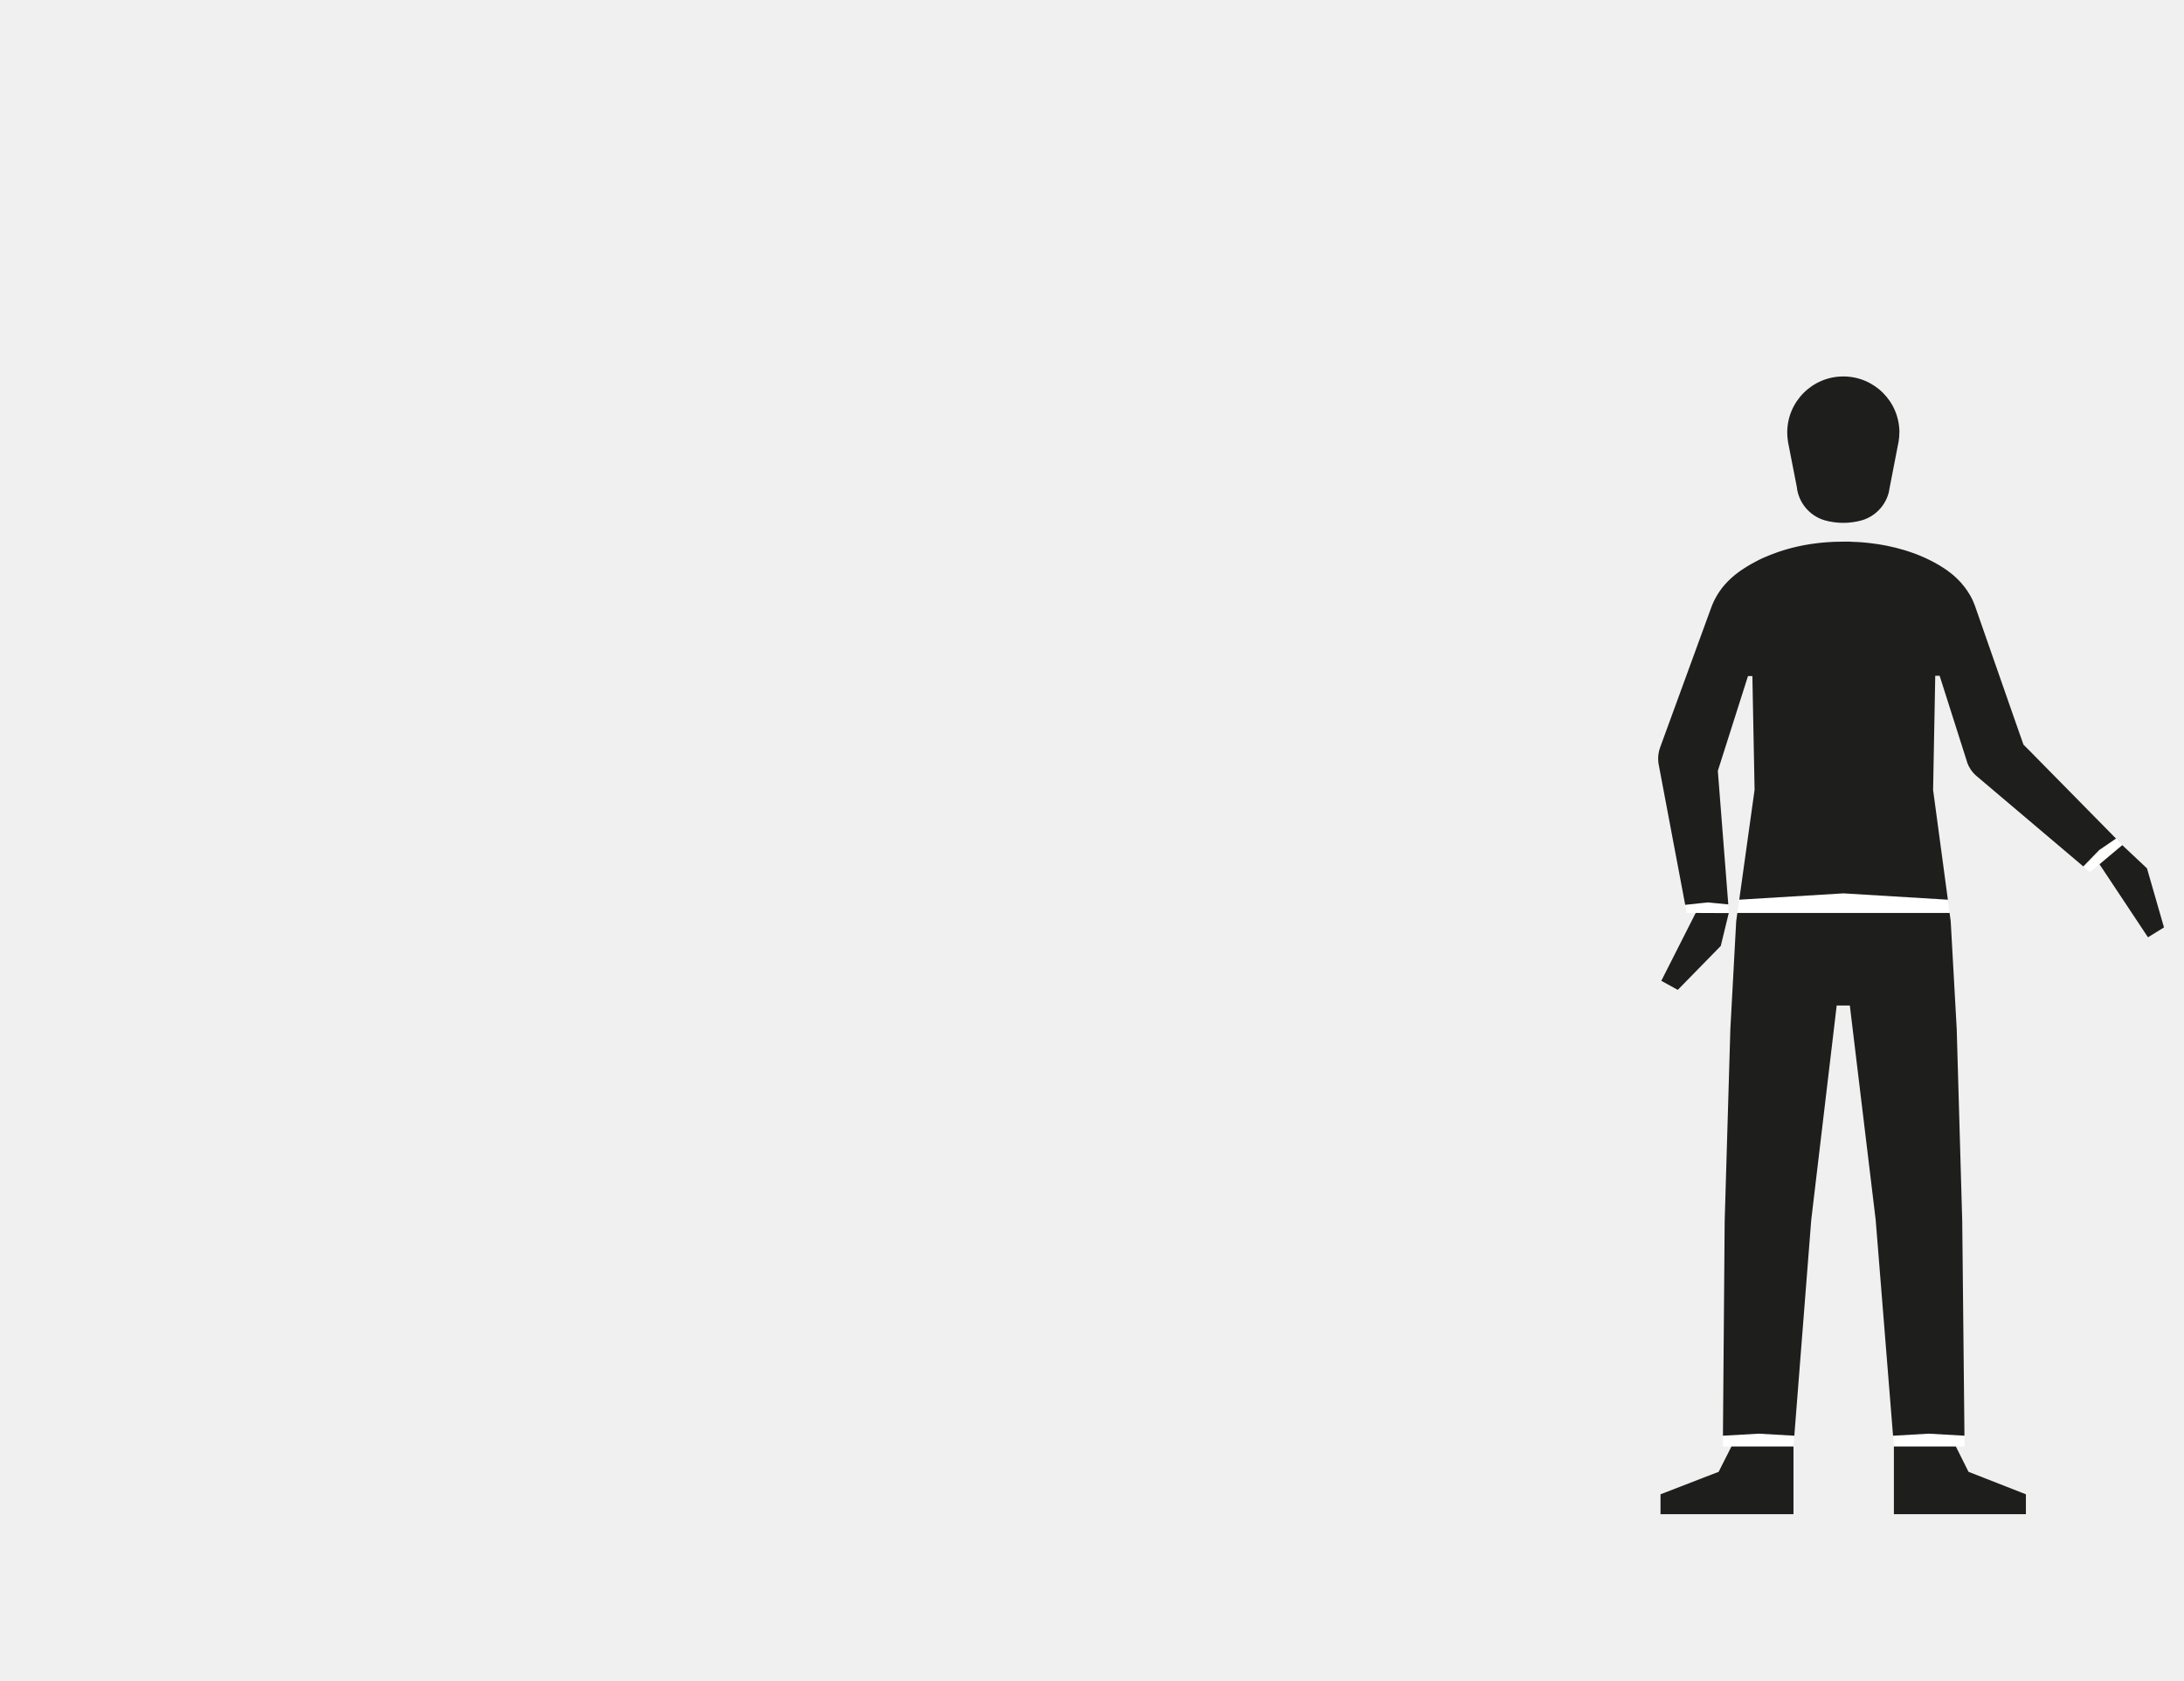
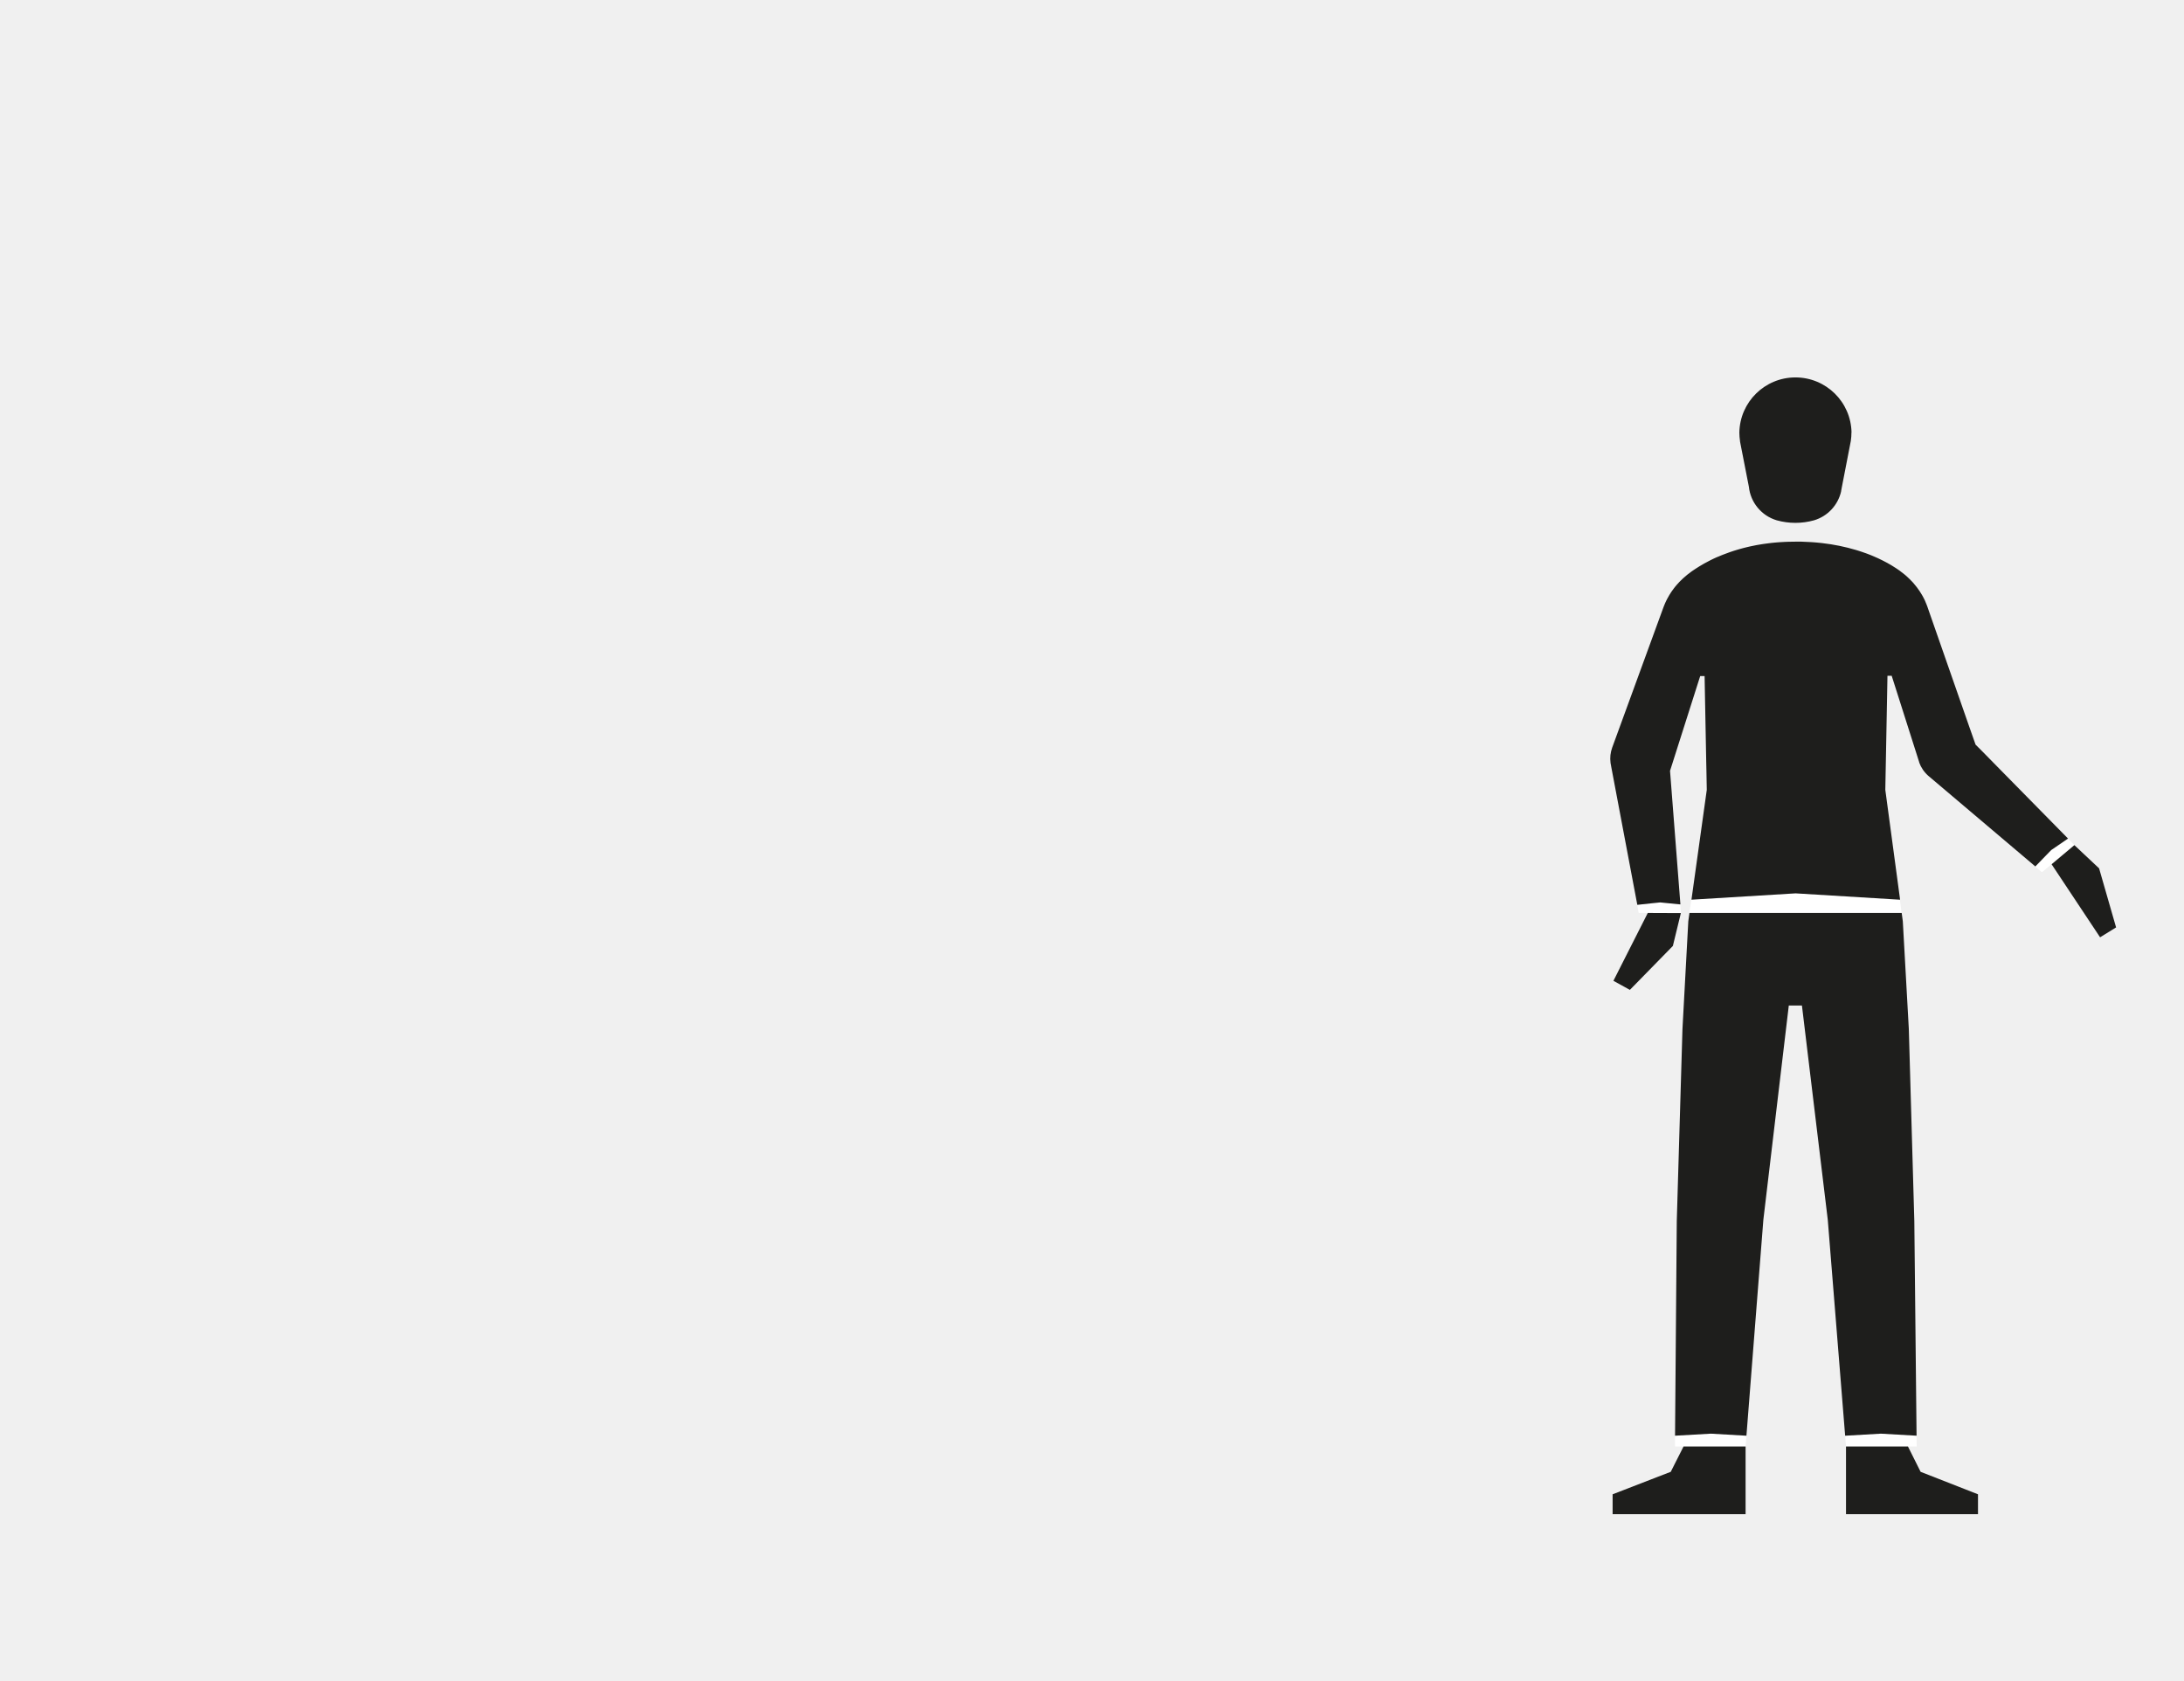
<svg xmlns="http://www.w3.org/2000/svg" id="Capa_3" data-name="Capa 3" viewBox="0 0 1300 1000">
  <defs>
    <style>.cls-1{fill:#fff;}.cls-2{fill:#1e1e1c;}</style>
  </defs>
-   <polygon class="cls-1" points="1259.58 499.26 1257.5 500.68 1249.57 506.1 1246.39 509.38 1240.11 515.85 1243.95 519.11 1249.7 514.38 1263.26 503 1263.18 502.93 1259.58 499.26" />
-   <polygon class="cls-1" points="1028.66 538.31 1028.35 538.28 1016.64 537.12 1012.26 537.56 1003.01 538.51 1003.01 538.56 1003.92 543.36 1029 543.45 1029.02 543.36 1029.05 543.27 1028.66 538.31" />
-   <path class="cls-1" d="M1160.47,543.36H1034.14l0-.11,1.07-7.7c3.3-.25,62-3.77,62-3.77l62.18,3.78,1,7.69Z" />
-   <polygon class="cls-1" points="1169.32 854.48 1148.04 853.27 1126.81 854.49 1127.32 860.9 1127.32 860.93 1127.33 860.93 1161.92 860.91 1164.2 860.9 1169.39 860.9 1169.32 854.48" />
-   <polygon class="cls-1" points="1068.04 854.49 1067.54 860.9 1067.54 860.93 1032.94 860.91 1030.64 860.9 1025.51 860.9 1025.56 854.48 1046.86 853.27 1068.04 854.49" />
-   <path class="cls-2" d="M1217.11,456l-8.66-8.81h0l-4-4h0l-4-11.35-1.5-4.3-22.89-65.56-.34-1c-.14-.41-.3-.82-.46-1.22-.33-.82-.67-1.62-1-2.4-.12-.26-.24-.52-.37-.77a.39.39,0,0,0-.06-.11c-.15-.3-.29-.58-.45-.87s-.27-.51-.4-.76-.36-.63-.54-.94c-.44-.76-.9-1.49-1.38-2.2a43.05,43.05,0,0,0-3.14-4.12c-.27-.33-.56-.64-.85-1-.58-.63-1.18-1.25-1.8-1.85-.3-.31-.61-.6-.92-.88l-.09-.09-.07-.07c-.17-.17-.49-.46-.94-.87l-.19-.17-.26-.22-.57-.48c-.79-.65-1.8-1.44-3-2.33l-.42-.3-.76-.52-.74-.5c-.86-.57-1.79-1.16-2.8-1.77l-1-.59c-.69-.4-1.41-.81-2.17-1.21s-1.54-.83-2.38-1.24-1.68-.83-2.57-1.24-1.82-.83-2.78-1.23c-.48-.21-1-.41-1.47-.61-.7-.28-1.4-.56-2.13-.83l-.63-.23c-.93-.34-1.89-.69-2.88-1-.33-.12-.67-.23-1-.33s-.71-.24-1.07-.34l-1.23-.38a117,117,0,0,0-19.9-4.05l-1.56-.18h-.06l-2.05-.2h0l-2.12-.17-1.1-.07c-1.8-.13-3.65-.21-5.55-.26l-1.6,0h-2.12c-1.34,0-2.67,0-4,.06-.65,0-1.3,0-1.95.07s-1.27.06-1.9.1-1.26.07-1.89.12l-1.64.13c-.34,0-.67.05-1,.09l-1.69.17-1.53.18c-1.06.12-2.13.27-3.16.42l-1.22.19-2.41.4-1,.18c-1.25.24-2.45.49-3.64.75l-1.11.26-1.1.26-1.08.27-1.07.28c-.63.16-1.27.33-1.88.51s-1.08.32-1.61.48l-1.68.52c-.55.17-1.1.35-1.64.54s-.91.31-1.35.47c-1.19.41-2.35.84-3.45,1.29-.42.16-.83.32-1.23.49s-.55.22-.83.35l-1.07.46-.1,0c-.56.24-1.1.49-1.63.73l-.25.11-1.08.52-1.07.51-1,.52c-2.17,1.11-4.13,2.21-5.85,3.27l-.9.57c-.3.17-.58.36-.86.54l-.82.54c-.53.35-1,.7-1.5,1l-.75.53a52,52,0,0,0-4.67,3.78l-.16.15-.3.28h0c-.31.29-.61.57-.91.87s-.49.47-.73.72-.25.25-.38.38c-.54.56-1,1.13-1.56,1.72-.24.27-.48.56-.71.85s-.4.48-.58.72-.39.5-.58.76a40.47,40.47,0,0,0-2.45,3.63c-.43.72-.85,1.45-1.24,2.2-.19.36-.38.74-.57,1.12l-.54,1.14-.5,1.16c-.17.39-.32.78-.47,1.18a.58.58,0,0,0-.06.17l-.38,1-30.17,82.57-.09.25a19.13,19.13,0,0,0-1,9.07c0,.14,0,.28.06.42l.31,1.65a.15.15,0,0,0,0,.06l12.5,66.13,3.07,16.29v0l9.25-1,4.38-.44,11.71,1.16.31,0-6-76.59h0l-.22-2.9.07-.22,1.33-4.16,1.55-4.88,11.46-36,3.54-11.12h2.62l.27,14.31.73,37.65.09,4.47.21,11.29-9.12,65.36h0c3.3-.25,62-3.77,62-3.77l62.18,3.78-8.8-65.36.19-9.71.11-6.06.73-38.61.25-13.53h2.61l1.57,4.91v0l1.73,5.43h0l12.73,40v0l.35,1.11,0,.06,0,.09a18.82,18.82,0,0,0,2.16,4.24c.21.31.44.62.67.93,0,.05.1.11.15.18.19.26.41.51.62.76s.53.58.8.86.56.56.86.82h0l.7.59v0l63.18,53.49,6.28-6.47,3.18-3.28,7.93-5.42,2.08-1.42Zm-58.23-52.27a1.55,1.55,0,0,0,0-.22l0,.22Z" />
-   <polygon class="cls-2" points="1169.32 854.48 1148.04 853.27 1126.81 854.49 1116.47 725.96 1101.09 598.45 1093.27 598.45 1078.13 725.96 1068.05 854.49 1068.04 854.49 1046.86 853.27 1025.56 854.48 1026.59 726.85 1029.98 612.38 1033.45 548.34 1034.14 543.36 1160.47 543.36 1161.14 548.34 1164.71 612.38 1168 726.85 1169.32 854.48" />
-   <polygon class="cls-2" points="1205.89 889.36 1205.89 901.2 1127.32 901.2 1127.32 860.93 1127.33 860.93 1161.92 860.91 1164.2 860.9 1169.49 871.49 1171.73 875.98 1182.01 880 1205.89 889.36" />
-   <path class="cls-2" d="M1130.57,257.41a33.79,33.79,0,0,1-.39,5.07v0l-.5,2.58-5,25.75a.19.19,0,0,1,0,.07l-.27,1.42a.58.58,0,0,1,0,.19,23.41,23.41,0,0,1-16.07,17.17h0a41.32,41.32,0,0,1-22.28,0h0a23.39,23.39,0,0,1-16.56-20s0,0,0,0l-4.77-24.37c-.2-.83-.35-1.68-.49-2.53l0-.22h0a32.9,32.9,0,0,1-.41-5.1,33.39,33.39,0,0,1,66.78,0Z" />
-   <polygon class="cls-2" points="1029.02 543.45 1024.27 562.99 998.68 589.14 988.87 583.75 1009.33 543.37 1029 543.45 1029.02 543.45" />
-   <polygon class="cls-2" points="1288.09 551.97 1278.56 557.85 1249.7 514.38 1263.26 503 1277.97 516.81 1277.97 516.82 1288.09 551.97" />
-   <polygon class="cls-2" points="1067.55 860.93 1067.55 901.2 988.4 901.2 988.4 889.36 1015.35 878.93 1023.01 875.98 1025.42 871.19 1030.63 860.9 1030.64 860.9 1032.94 860.91 1067.54 860.93 1067.55 860.93" />
+   <polygon class="cls-1" points="1231.07 499.26 1228.99 500.68 1221.06 506.1 1217.88 509.38 1211.6 515.85 1215.44 519.11 1221.19 514.38 1234.75 503 1234.67 502.93 1231.07 499.26" />
+   <polygon class="cls-1" points="1000.15 538.31 999.84 538.28 988.13 537.12 983.75 537.56 974.5 538.51 974.5 538.56 975.41 543.36 1000.49 543.45 1000.51 543.36 1000.54 543.27 1000.15 538.31" />
+   <path class="cls-1" d="M1132,543.36H1005.63l0-.11,1.07-7.7c3.29-.25,62-3.77,62-3.77l62.19,3.78,1,7.69Z" />
+   <polygon class="cls-1" points="1140.81 854.48 1119.53 853.27 1098.3 854.49 1098.81 860.9 1098.81 860.93 1098.82 860.93 1133.41 860.91 1135.69 860.9 1140.88 860.9 1140.81 854.48" />
+   <polygon class="cls-1" points="1039.53 854.49 1039.03 860.9 1039.03 860.93 1004.43 860.91 1002.13 860.9 997 860.9 997.05 854.48 1018.35 853.27 1039.53 854.49" />
+   <path class="cls-2" d="M1188.59,456l-8.65-8.81h0l-4-4h0l-4-11.35-1.5-4.3-22.88-65.56-.34-1c-.14-.41-.3-.82-.47-1.22-.32-.82-.66-1.62-1-2.4-.12-.26-.24-.52-.37-.77l-.06-.11c-.15-.3-.29-.58-.45-.87l-.4-.76c-.17-.31-.36-.63-.54-.94-.44-.76-.9-1.49-1.38-2.2a43.05,43.05,0,0,0-3.14-4.12c-.27-.33-.56-.64-.85-1-.58-.63-1.18-1.25-1.8-1.85-.3-.31-.61-.6-.92-.88l-.09-.09-.07-.07c-.17-.17-.49-.46-.94-.87l-.19-.17a2.35,2.35,0,0,1-.26-.22l-.57-.48c-.79-.65-1.8-1.44-3-2.33l-.42-.3-.77-.52c-.23-.17-.48-.33-.73-.5-.86-.57-1.79-1.16-2.8-1.77l-1-.59c-.69-.4-1.41-.81-2.17-1.21s-1.55-.83-2.38-1.24-1.68-.83-2.57-1.24-1.82-.83-2.79-1.23c-.47-.21-1-.41-1.46-.61-.7-.28-1.4-.56-2.13-.83l-.63-.23c-.93-.34-1.89-.69-2.88-1-.33-.12-.67-.23-1-.33s-.71-.24-1.07-.34l-1.23-.38a117,117,0,0,0-19.9-4.05l-1.56-.18h-.06l-2.05-.2h0l-2.12-.17-1.1-.07c-1.8-.13-3.66-.21-5.55-.26l-1.6,0h-2.12c-1.34,0-2.67,0-4,.06-.66,0-1.3,0-1.95.07s-1.27.06-1.9.1-1.27.07-1.89.12l-1.64.13c-.34,0-.67.05-1,.09l-1.69.17-1.53.18c-1.07.12-2.13.27-3.16.42l-1.22.19-2.41.4-1,.18c-1.25.24-2.45.49-3.64.75l-1.11.26-1.1.26-1.08.27-1.07.28c-.64.16-1.27.33-1.88.51s-1.09.32-1.62.48l-1.67.52c-.56.17-1.1.35-1.64.54s-.91.31-1.35.47c-1.2.41-2.35.84-3.46,1.29l-1.22.49c-.28.11-.55.22-.83.35l-1.08.46-.09,0-1.64.73-.24.11-1.09.52-1.06.51-1,.52c-2.18,1.11-4.13,2.21-5.85,3.27l-.9.57c-.3.17-.58.36-.86.54l-.82.54c-.53.35-1,.7-1.5,1l-.75.53a52,52,0,0,0-4.67,3.78l-.16.15-.3.28h0c-.3.29-.6.57-.9.87s-.49.47-.73.72l-.38.38c-.54.56-1,1.13-1.56,1.72-.24.27-.49.56-.72.85s-.39.48-.57.72-.39.5-.58.76a40.47,40.47,0,0,0-2.45,3.63c-.43.72-.85,1.45-1.24,2.2-.19.36-.38.74-.57,1.12l-.54,1.14c-.17.39-.34.77-.5,1.16s-.32.78-.47,1.18a1.22,1.22,0,0,0-.07.17l-.37,1-30.17,82.57-.09.25a19.13,19.13,0,0,0-1,9.07,3,3,0,0,0,.06.42l.31,1.65a.15.15,0,0,0,0,.06l12.49,66.13,3.08,16.29v0l9.25-1,4.38-.44,11.71,1.16.31,0-5.95-76.59h0l-.22-2.9.07-.22,1.33-4.16,1.55-4.88,11.46-36,3.54-11.12h2.62l.27,14.31.72,37.65.1,4.47.21,11.29-9.12,65.36h0c3.29-.25,62-3.77,62-3.77l62.19,3.78-8.8-65.36.18-9.71.12-6.06.73-38.61.25-13.53H1126l1.57,4.91v0l1.73,5.43h0l12.73,40v0l.35,1.11,0,.06,0,.09a18.82,18.82,0,0,0,2.16,4.24c.21.31.43.62.67.93l.15.18c.19.26.41.51.62.76s.52.58.8.86.56.56.85.82h0l.69.59,0,0,63.18,53.49,6.27-6.47,3.19-3.28,7.93-5.42,2.08-1.42Zm-58.22-52.27a1.55,1.55,0,0,0,0-.22l0,.22Z" />
+   <polygon class="cls-2" points="1140.81 854.48 1119.53 853.27 1098.3 854.49 1087.96 725.96 1072.58 598.45 1064.76 598.45 1049.62 725.96 1039.54 854.49 1039.53 854.49 1018.35 853.27 997.05 854.48 998.08 726.85 1001.47 612.38 1004.94 548.34 1005.63 543.36 1131.96 543.36 1132.63 548.34 1136.2 612.38 1139.48 726.85 1140.81 854.48" />
+   <polygon class="cls-2" points="1177.38 889.36 1177.38 901.2 1098.81 901.2 1098.81 860.93 1098.82 860.93 1133.41 860.91 1135.69 860.9 1140.98 871.49 1143.22 875.98 1153.5 880 1177.38 889.36" />
+   <path class="cls-2" d="M1102.05,257.41a33.8,33.8,0,0,1-.38,5.07v0l-.5,2.58-5,25.75a.19.19,0,0,1,0,.07l-.27,1.42a.58.58,0,0,1,0,.19,23.41,23.41,0,0,1-16.07,17.17h0a41.36,41.36,0,0,1-22.29,0h0a23.39,23.39,0,0,1-16.55-20s0,0,0,0l-4.77-24.37c-.2-.83-.36-1.68-.49-2.53l0-.22h0a34.19,34.19,0,0,1-.4-5.1,33.39,33.39,0,0,1,66.77,0Z" />
+   <polygon class="cls-2" points="1000.51 543.45 995.76 562.99 970.17 589.14 960.36 583.75 980.82 543.37 1000.49 543.45 1000.51 543.45" />
+   <polygon class="cls-2" points="1259.58 551.97 1250.05 557.85 1221.19 514.38 1234.75 503 1249.46 516.81 1249.46 516.82 1259.58 551.97" />
+   <polygon class="cls-2" points="1039.04 860.93 1039.04 901.2 959.89 901.2 959.89 889.36 986.84 878.93 994.5 875.98 996.91 871.19 1002.12 860.9 1002.13 860.9 1004.43 860.91 1039.03 860.93 1039.04 860.93" />
</svg>
